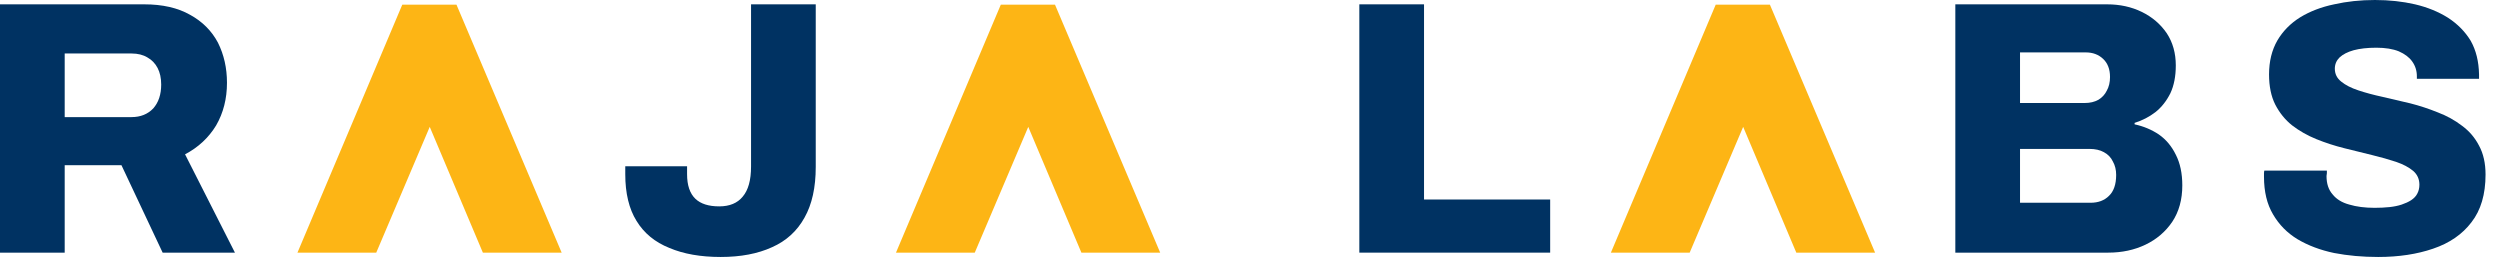
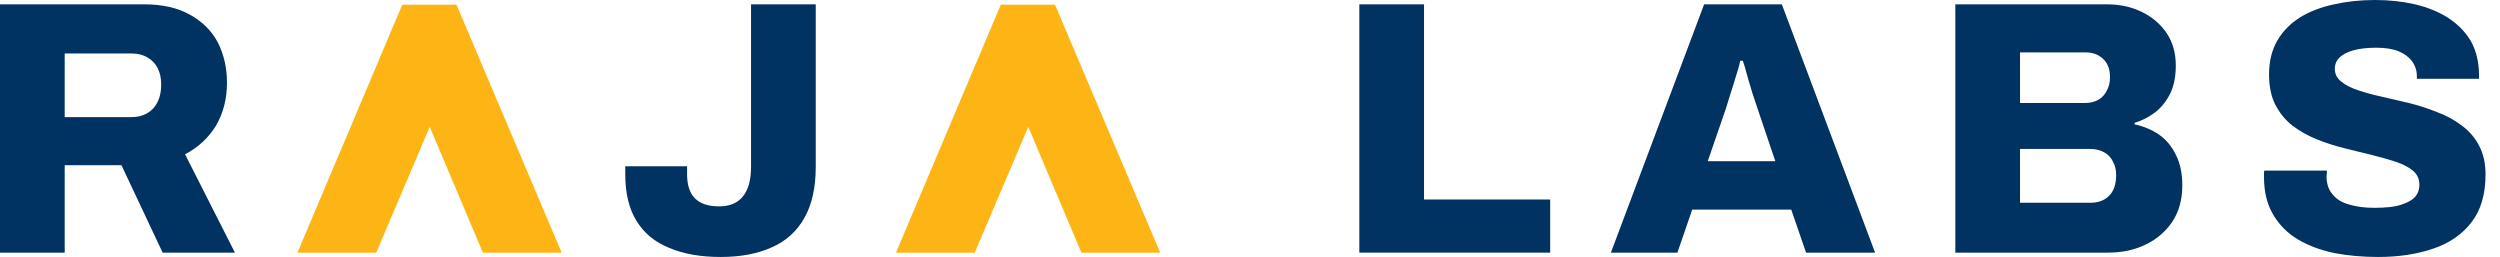
<svg xmlns="http://www.w3.org/2000/svg" viewBox="0 0 6917 711">
  <symbol id="wordmark" viewBox="75 -699 6917 711">
    <path fill="currentColor" d="M75 0V-687H474Q550 -687 601 -658Q652 -630 678 -581Q703 -531 703 -470Q703 -404 673 -352Q642 -301 587 -272L725 0H525L411 -242H254V0ZM254 -375H439Q476 -375 499 -399Q521 -424 521 -465Q521 -492 511 -511Q501 -530 483 -540Q465 -551 439 -551H254Z" />
    <path fill="#FDB515" d="M898,0 L1188,-686 L1338,-686 L1629,0 L1411,0 L1264,-348 L1116,0Z" />
    <path fill="currentColor" d="M2069 12Q1986 12 1927 -13Q1867 -37 1836 -88Q1805 -138 1805 -217V-239H1976V-217Q1976 -171 1999 -149Q2021 -128 2065 -128Q2108 -128 2130 -155Q2153 -182 2153 -238V-687H2332V-237Q2332 -152 2301 -97Q2270 -41 2211 -15Q2152 12 2069 12Z" />
    <path fill="#FDB515" d="M2554,0 L2844,-686 L2994,-686 L3285,0 L3067,0 L2920,-348 L2772,0Z" />
    <path fill="currentColor" d="M3836 0V-687H4015V-147H4364V0Z" />
-     <path fill="#FDB515" d="M4532,0 L4822,-686 L4972,-686 L5263,0 L5045,0 L4898,-348 L4750,0Z" />
+     <path fill="currentColor" d="M4532 0 4790 -687H5005L5263 0H5072L5031 -119H4757L4716 0ZM4800 -253H4987L4938 -398Q4934 -409 4929 -425Q4923 -442 4918 -460Q4912 -479 4907 -498Q4902 -517 4897 -531H4890Q4886 -512 4878 -488Q4871 -464 4863 -440Q4856 -416 4850 -398Z" />
    <path fill="currentColor" d="M5485 0V-687H5905Q5958 -687 6001 -666Q6044 -645 6070 -607Q6095 -569 6095 -518Q6095 -473 6080 -441Q6064 -409 6039 -389Q6013 -369 5981 -359V-355Q6018 -347 6048 -327Q6078 -306 6095 -271Q6113 -236 6113 -186Q6113 -127 6085 -85Q6057 -44 6011 -22Q5965 0 5908 0ZM5664 -138H5859Q5891 -138 5910 -157Q5930 -176 5930 -215Q5930 -236 5921 -252Q5913 -269 5896 -278Q5880 -287 5856 -287H5664ZM5664 -414H5843Q5865 -414 5881 -423Q5896 -432 5904 -448Q5913 -464 5913 -486Q5913 -518 5894 -536Q5875 -554 5846 -554H5664Z" />
    <path fill="currentColor" d="M6655 12Q6590 12 6533 1Q6476 -11 6432 -37Q6389 -63 6364 -106Q6339 -148 6339 -210Q6339 -214 6339 -219Q6339 -224 6340 -227H6513Q6513 -224 6513 -220Q6512 -215 6512 -212Q6512 -180 6529 -161Q6545 -141 6575 -133Q6605 -124 6645 -124Q6667 -124 6686 -126Q6705 -128 6720 -133Q6735 -138 6746 -145Q6758 -153 6763 -163Q6769 -174 6769 -188Q6769 -211 6752 -226Q6734 -241 6705 -251Q6675 -261 6638 -270Q6601 -279 6561 -289Q6521 -299 6484 -314Q6447 -329 6417 -352Q6388 -375 6370 -410Q6353 -444 6353 -493Q6353 -547 6376 -587Q6399 -626 6439 -651Q6480 -676 6533 -687Q6586 -699 6646 -699Q6705 -699 6757 -687Q6808 -675 6848 -650Q6888 -624 6911 -586Q6933 -547 6934 -493V-481H6762V-488Q6762 -511 6749 -529Q6737 -546 6712 -557Q6687 -567 6650 -567Q6613 -567 6587 -560Q6562 -553 6548 -540Q6535 -527 6535 -509Q6535 -487 6553 -473Q6570 -459 6600 -449Q6630 -439 6667 -431Q6704 -422 6744 -413Q6783 -403 6820 -388Q6857 -374 6887 -351Q6917 -329 6934 -296Q6952 -263 6952 -216Q6952 -134 6913 -84Q6875 -34 6807 -11Q6740 12 6655 12Z" />
  </symbol>
  <use href="#wordmark" color="#003262" />
</svg>
